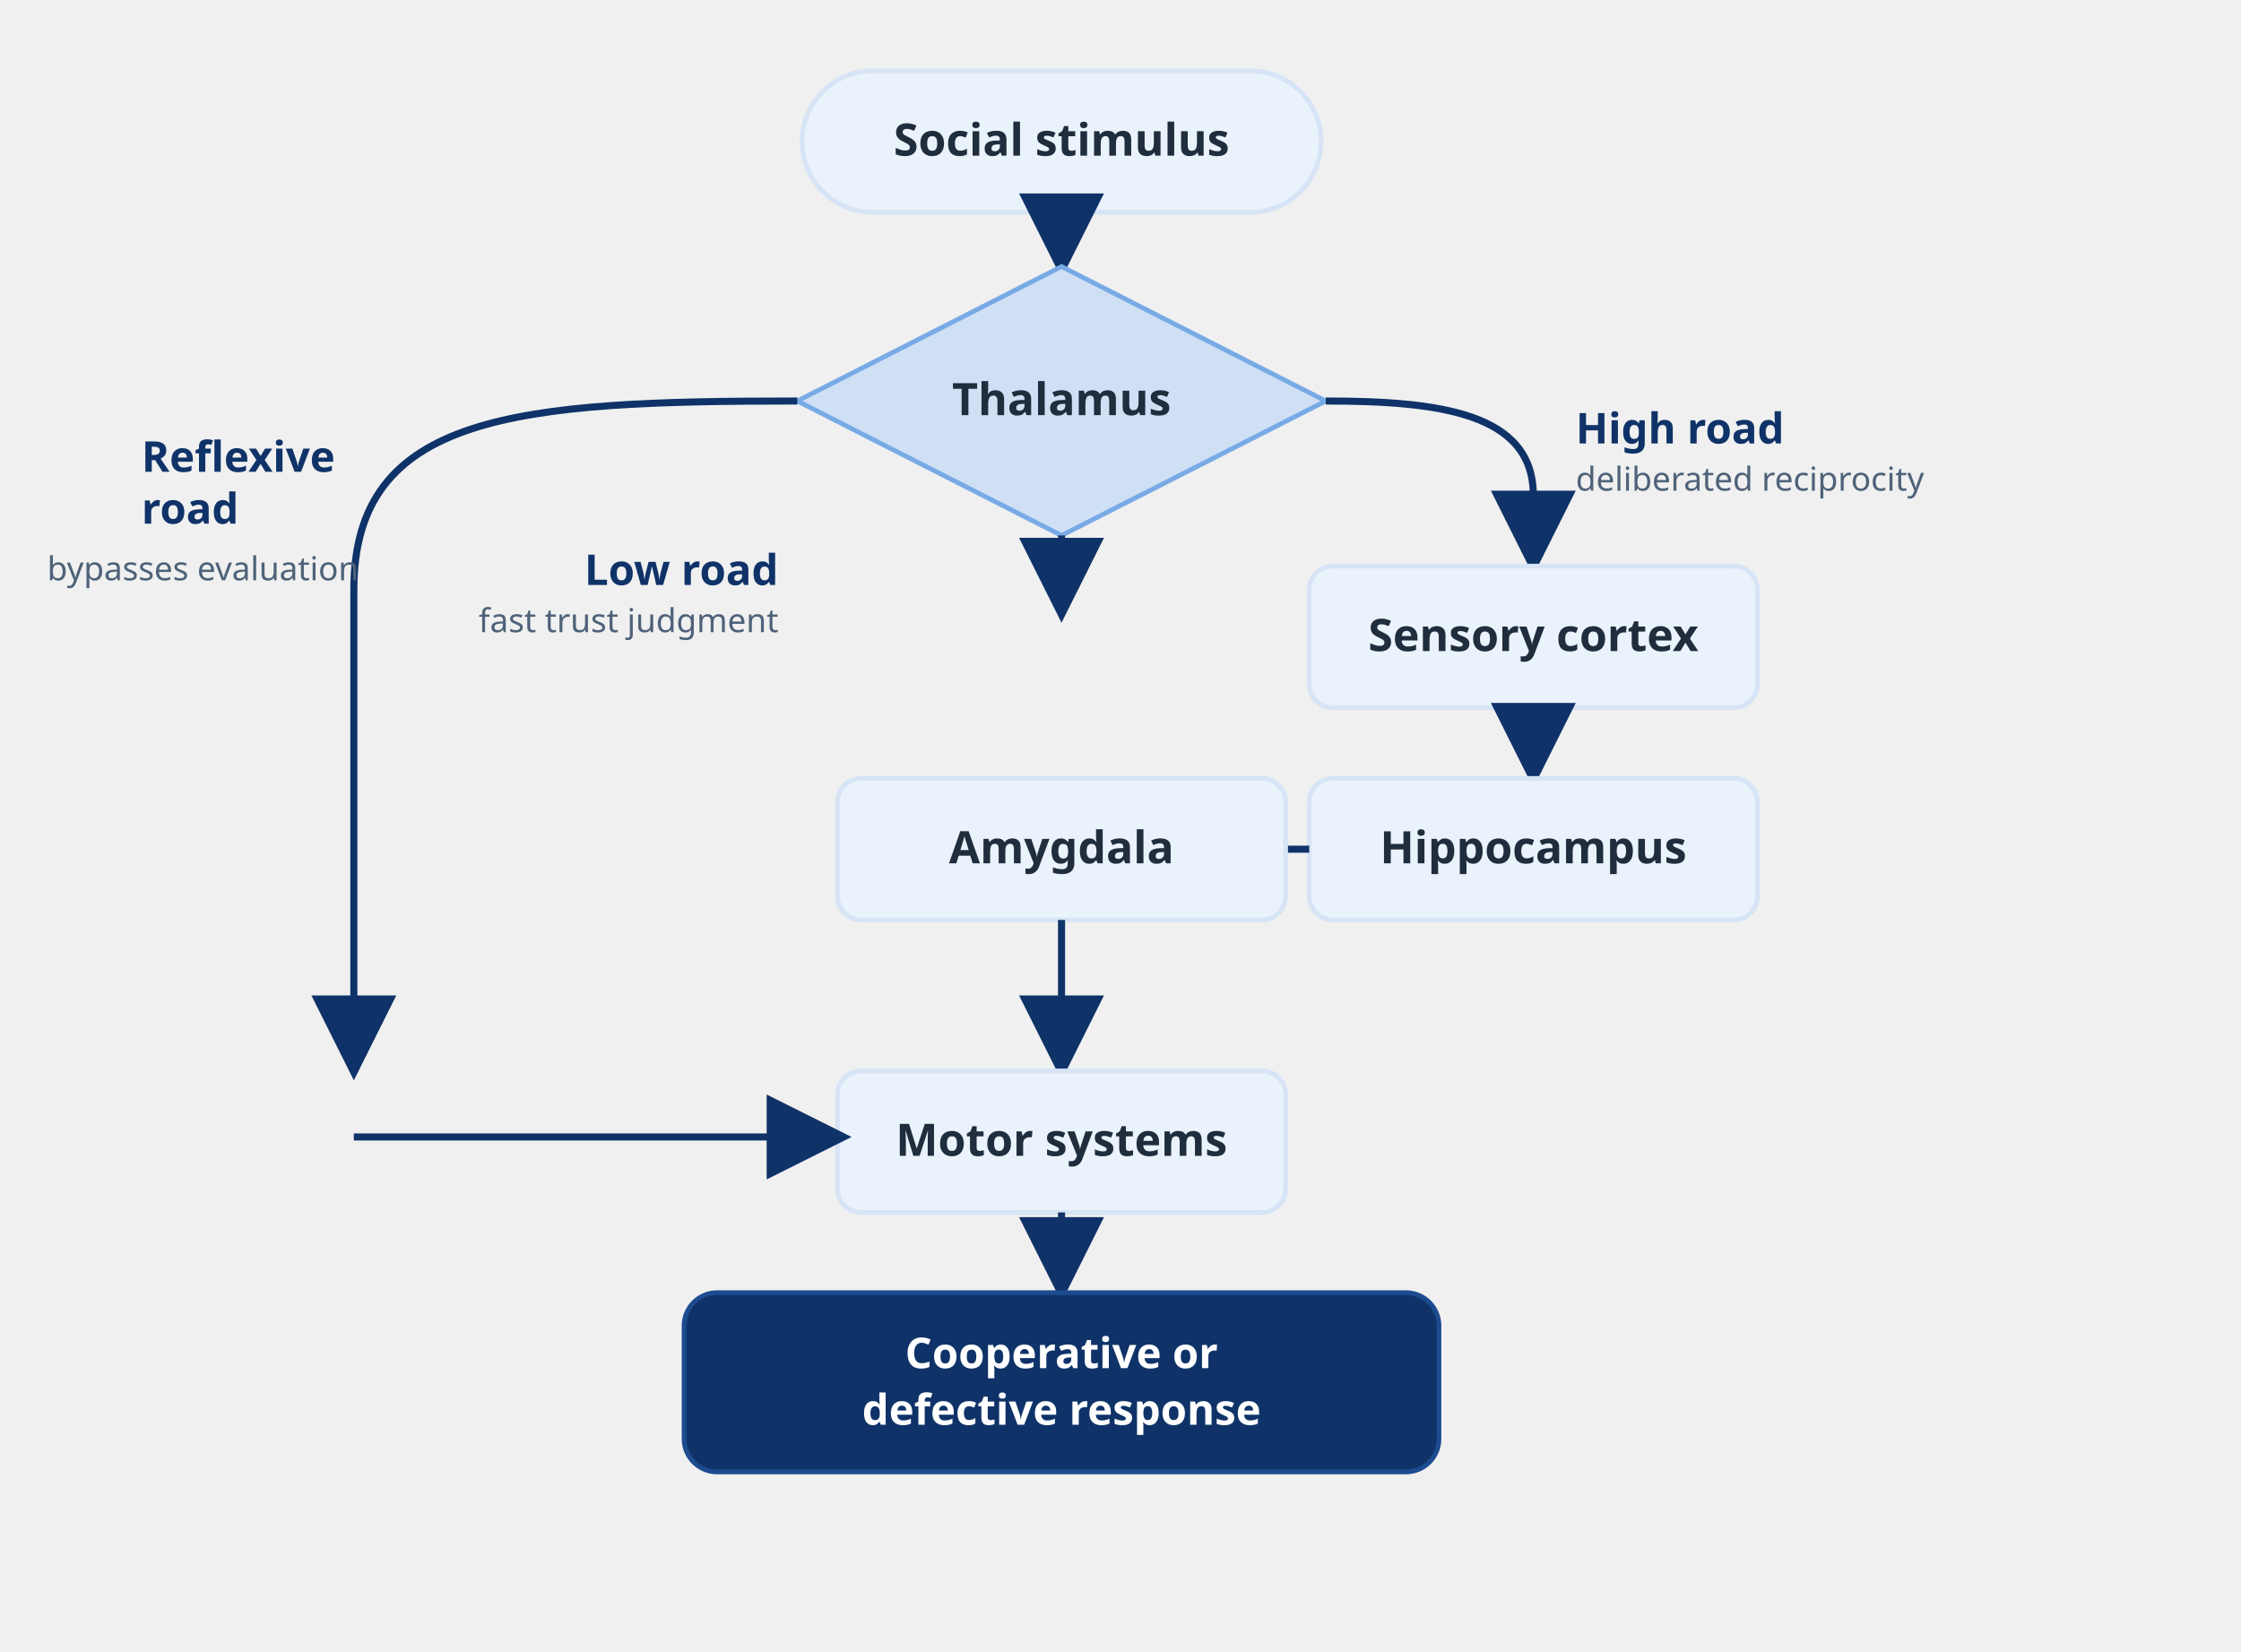
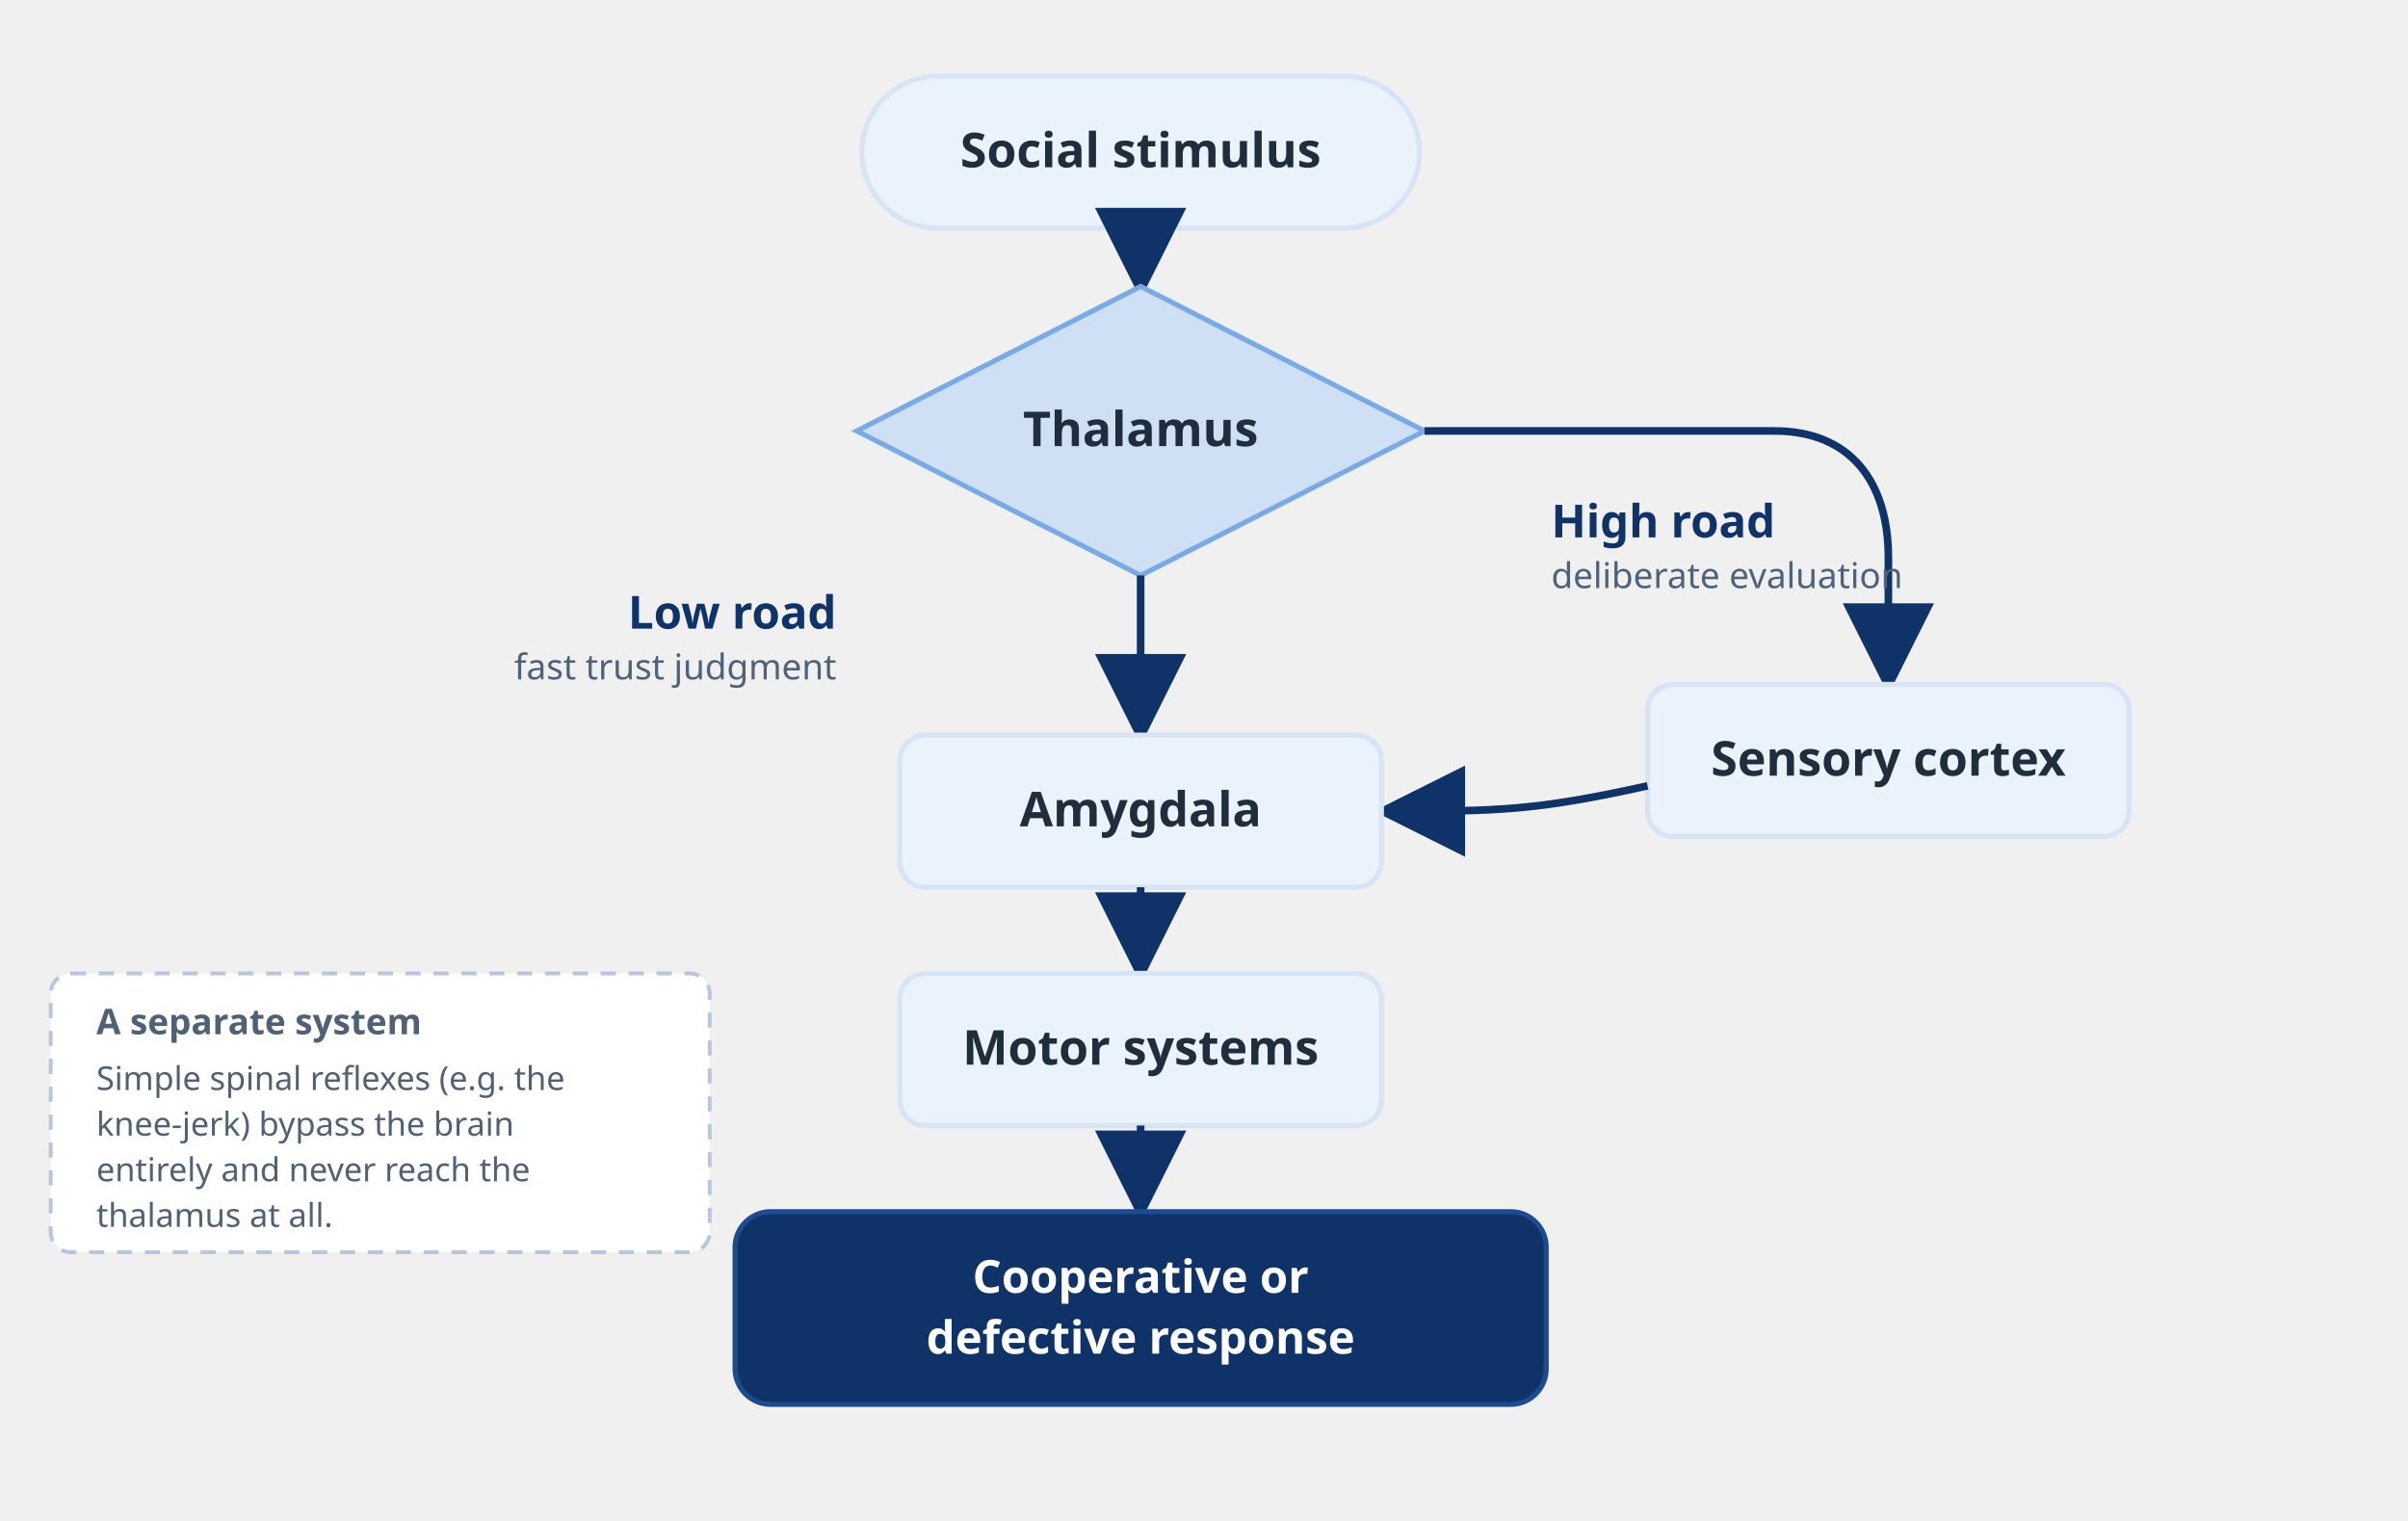
- <svg xmlns="http://www.w3.org/2000/svg" width="950" height="700" viewBox="0 0 950 700" role="img" aria-labelledby="title desc">
+ <svg xmlns="http://www.w3.org/2000/svg" width="950" height="600" viewBox="0 0 950 600" role="img" aria-labelledby="title desc">
  <defs>
    <marker id="fsp-arrowhead" markerWidth="12" markerHeight="12" refX="10" refY="6" orient="auto">
      <path d="M 0 0 L 12 6 L 0 12 z" fill="#0f3368" />
    </marker>
    <style>
      .box { fill: #eaf2fb; stroke: #d6e4f5; stroke-width: 2; }
      .diamond { fill: #cfe0f5; stroke: #78aae6; stroke-width: 2; }
      .endbox { fill: #0f3368; stroke: #1c4b8f; stroke-width: 2; }
+       .noteBox { fill: #ffffff; stroke: #b7c6da; stroke-width: 1.5; stroke-dasharray: 6 5; }
      .arrow { stroke: #0f3368; stroke-width: 3; fill: none; marker-end: url(#fsp-arrowhead); }
      .boxLabel {
        font-family: "IBM Plex Sans", "Avenir Next", "Segoe UI", sans-serif;
        font-size: 19px;
        font-weight: 700;
        fill: #1f2d3d;
        text-anchor: middle;
      }
      .endLabel {
        font-family: "IBM Plex Sans", "Avenir Next", "Segoe UI", sans-serif;
        font-size: 18px;
        font-weight: 700;
        fill: #ffffff;
        text-anchor: middle;
      }
      .roadLabel {
        font-family: "IBM Plex Sans", "Avenir Next", "Segoe UI", sans-serif;
        font-size: 18px;
        font-weight: 700;
        fill: #0f3368;
      }
      .noteLabel {
        font-family: "IBM Plex Sans", "Avenir Next", "Segoe UI", sans-serif;
        font-size: 14px;
        font-weight: 400;
        fill: #4e6279;
      }
+       .noteTitle {
+         font-family: "IBM Plex Sans", "Avenir Next", "Segoe UI", sans-serif;
+         font-size: 14px;
+         font-weight: 700;
+         fill: #506176;
+       }
+       .noteBody {
+         font-family: "IBM Plex Sans", "Avenir Next", "Segoe UI", sans-serif;
+         font-size: 13px;
+         font-weight: 400;
+         fill: #506176;
+       }
    </style>
  </defs>
  <rect class="box" x="340" y="30" width="220" height="60" rx="30" />
  <text class="boxLabel" x="450" y="66">Social stimulus</text>
  <path class="arrow" d="M 450 90 L 450 112" />
  <polygon class="diamond" points="450,113 562,170 450,227 338,170" />
  <text class="boxLabel" x="450" y="176">Thalamus</text>
-   <path class="arrow" d="M 338 170 C 220 170 150 175 150 250 L 150 452" />
-   <text class="roadLabel" x="60" y="200">Reflexive</text>
-   <text class="roadLabel" x="60" y="222">road</text>
-   <text class="noteLabel" x="20" y="246">bypasses evaluation</text>
-   <path class="arrow" d="M 450 227 L 450 258" />
+   <path class="arrow" d="M 450 227 L 450 288" />
  <text class="roadLabel" x="330" y="248" text-anchor="end">Low road</text>
  <text class="noteLabel" x="330" y="268" text-anchor="end">fast trust judgment</text>
-   <path class="arrow" d="M 562 170 C 610 170 650 175 650 210 L 650 238" />
-   <text class="roadLabel" x="668" y="188">High road</text>
-   <text class="noteLabel" x="668" y="208">deliberated reciprocity</text>
-   <rect class="box" x="555" y="240" width="190" height="60" rx="10" />
-   <text class="boxLabel" x="650" y="276">Sensory cortex</text>
-   <path class="arrow" d="M 650 300 L 650 328" />
-   <rect class="box" x="555" y="330" width="190" height="60" rx="10" />
-   <text class="boxLabel" x="650" y="366">Hippocampus</text>
-   <path class="arrow" d="M 555 360 L 460 360" />
-   <rect class="box" x="355" y="330" width="190" height="60" rx="10" />
-   <text class="boxLabel" x="450" y="366">Amygdala</text>
-   <path class="arrow" d="M 450 390 L 450 452" />
-   <rect class="box" x="355" y="454" width="190" height="60" rx="10" />
-   <text class="boxLabel" x="450" y="490">Motor systems</text>
-   <path class="arrow" d="M 150 482 L 355 482" />
-   <path class="arrow" d="M 450 514 L 450 546" />
-   <rect class="endbox" x="290" y="548" width="320" height="76" rx="14" />
-   <text class="endLabel" x="450" y="580">Cooperative or</text>
-   <text class="endLabel" x="450" y="604">defective response</text>
+   <path class="arrow" d="M 562 170 L 700 170 C 730 170 745 190 745 220 L 745 268" />
+   <text class="roadLabel" x="612" y="212">High road</text>
+   <text class="noteLabel" x="612" y="232">deliberate evaluation</text>
+   <rect class="box" x="650" y="270" width="190" height="60" rx="10" />
+   <text class="boxLabel" x="745" y="306">Sensory cortex</text>
+   <path class="arrow" d="M 650 310 C 605 320 590 320 548 320" />
+   <rect class="box" x="355" y="290" width="190" height="60" rx="10" />
+   <text class="boxLabel" x="450" y="326">Amygdala</text>
+   <path class="arrow" d="M 450 350 L 450 382" />
+   <rect class="box" x="355" y="384" width="190" height="60" rx="10" />
+   <text class="boxLabel" x="450" y="420">Motor systems</text>
+   <path class="arrow" d="M 450 444 L 450 476" />
+   <rect class="endbox" x="290" y="478" width="320" height="76" rx="14" />
+   <text class="endLabel" x="450" y="510">Cooperative or</text>
+   <text class="endLabel" x="450" y="534">defective response</text>
+   <rect class="noteBox" x="20" y="384" width="260" height="110" rx="8" />
+   <text class="noteTitle" x="38" y="408">A separate system</text>
+   <text class="noteBody" x="38" y="430">Simple spinal reflexes (e.g. the</text>
+   <text class="noteBody" x="38" y="448">knee-jerk) bypass the brain</text>
+   <text class="noteBody" x="38" y="466">entirely and never reach the</text>
+   <text class="noteBody" x="38" y="484">thalamus at all.</text>
</svg>
